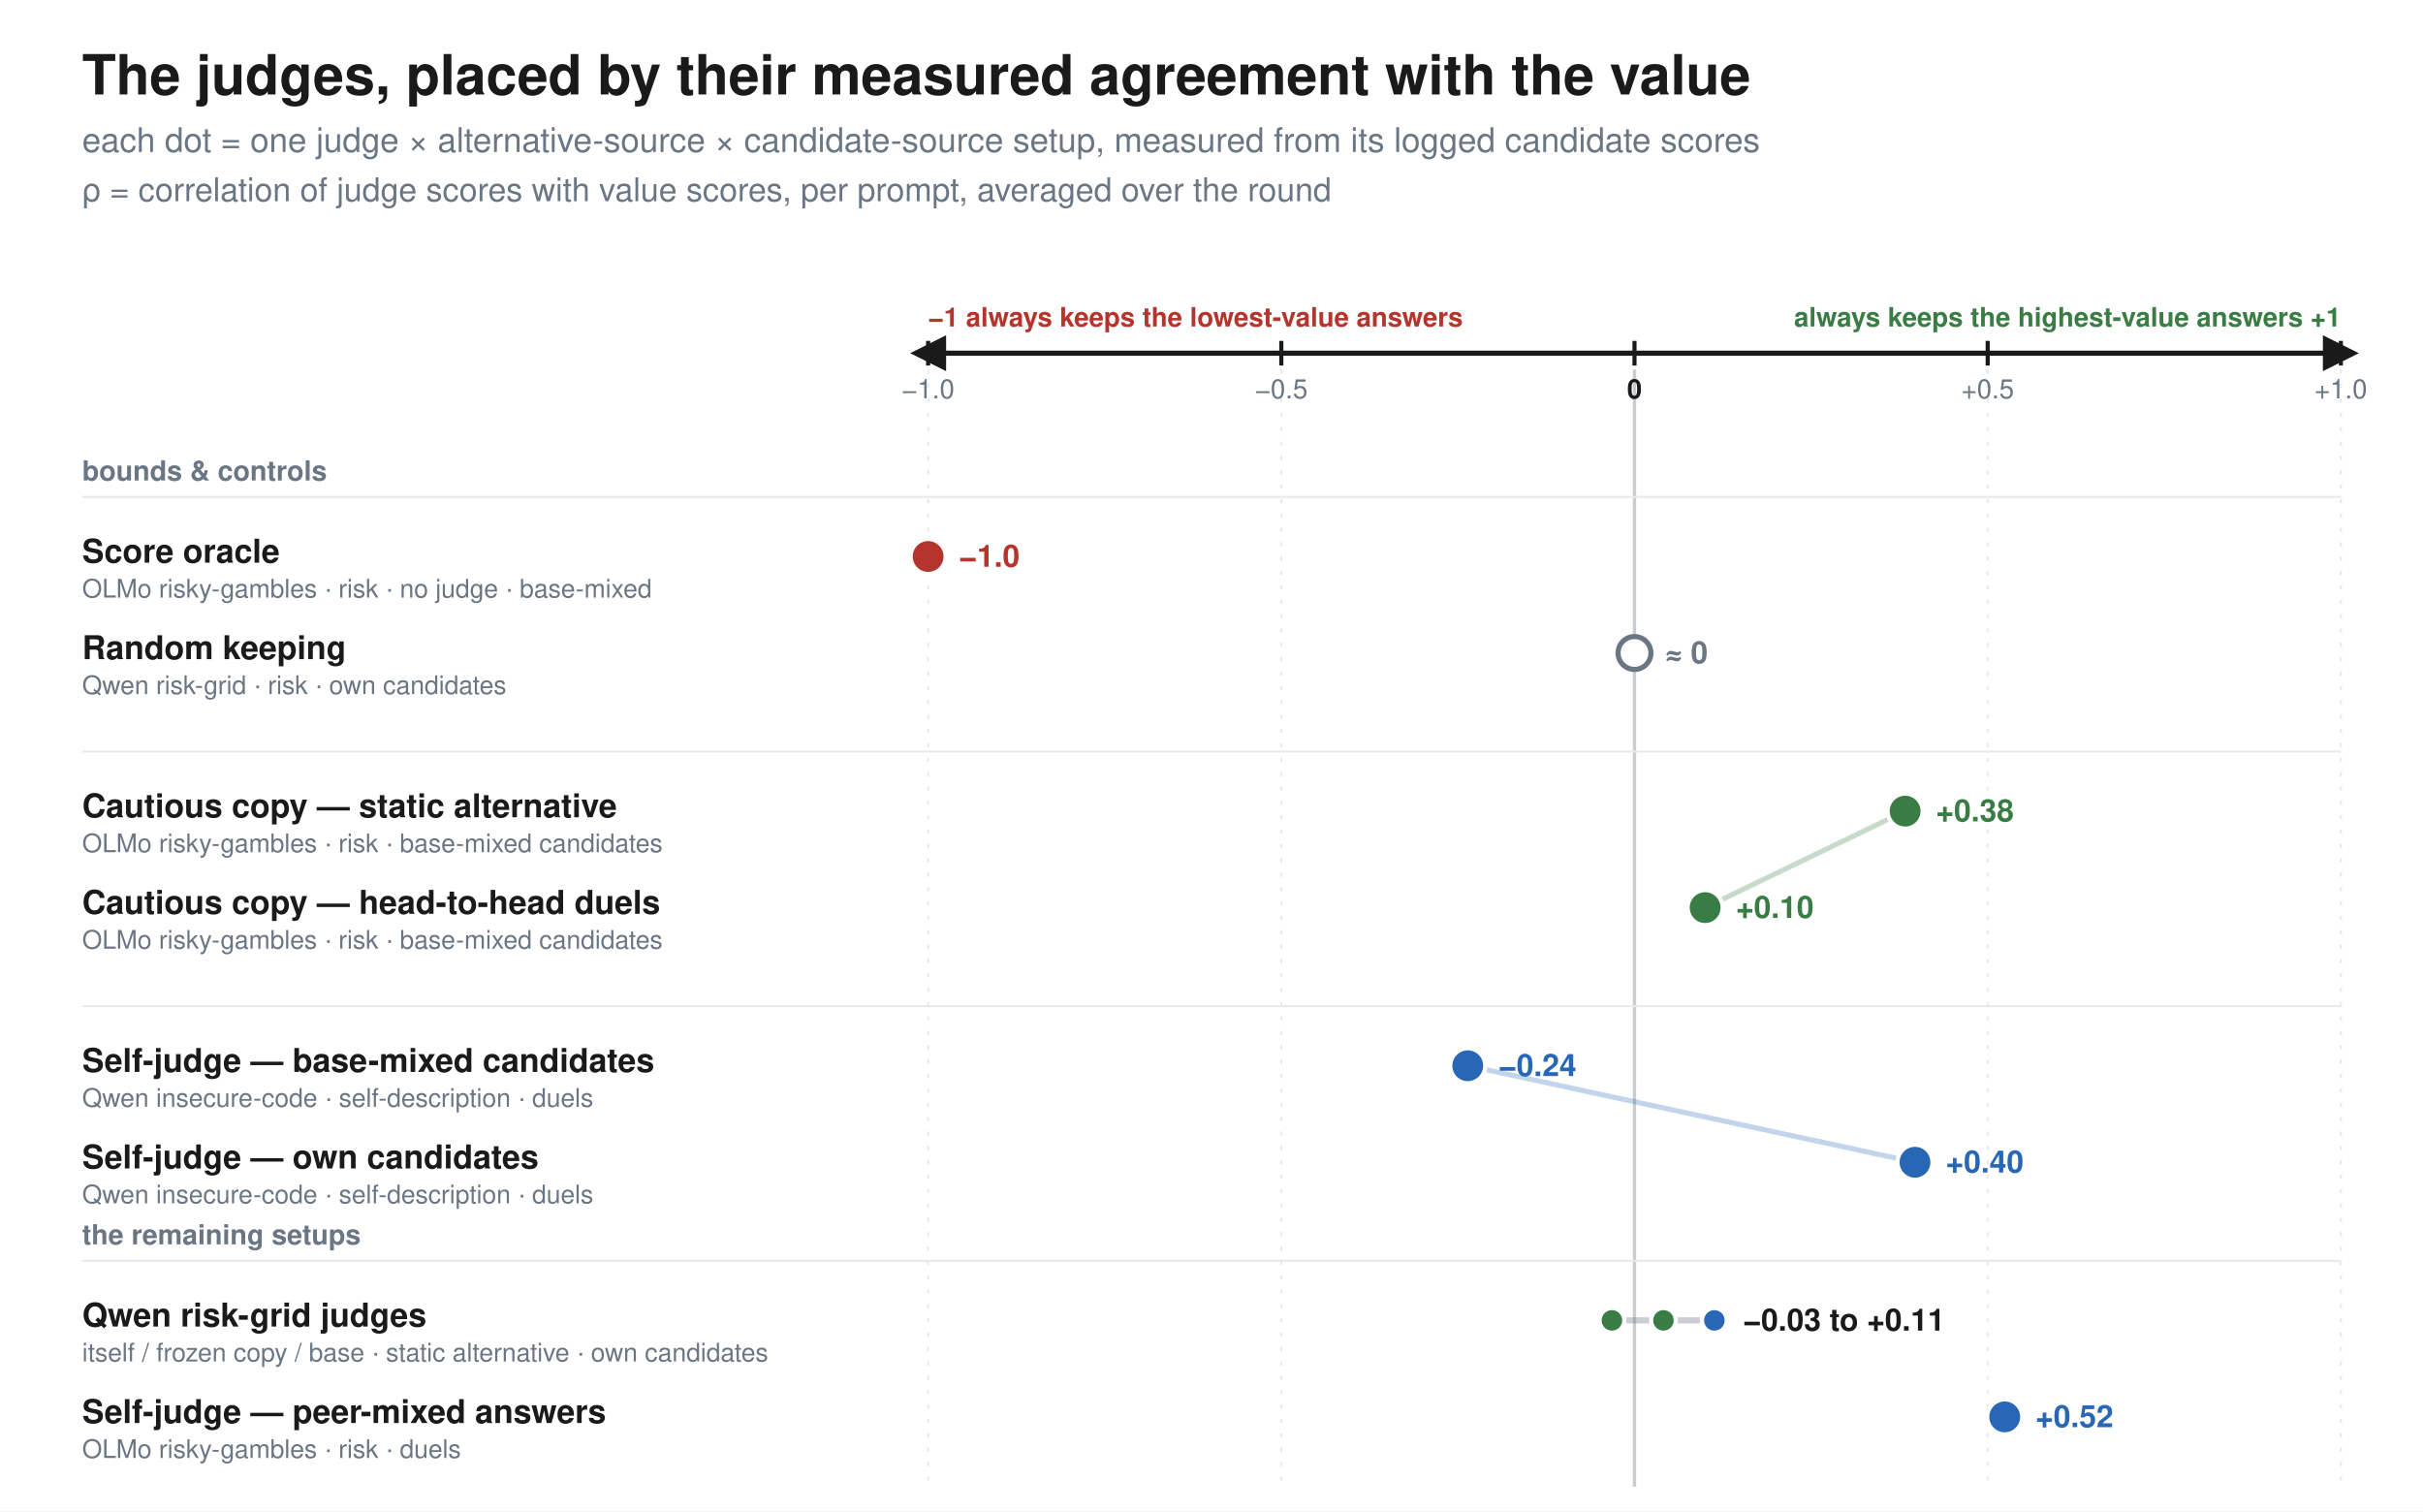
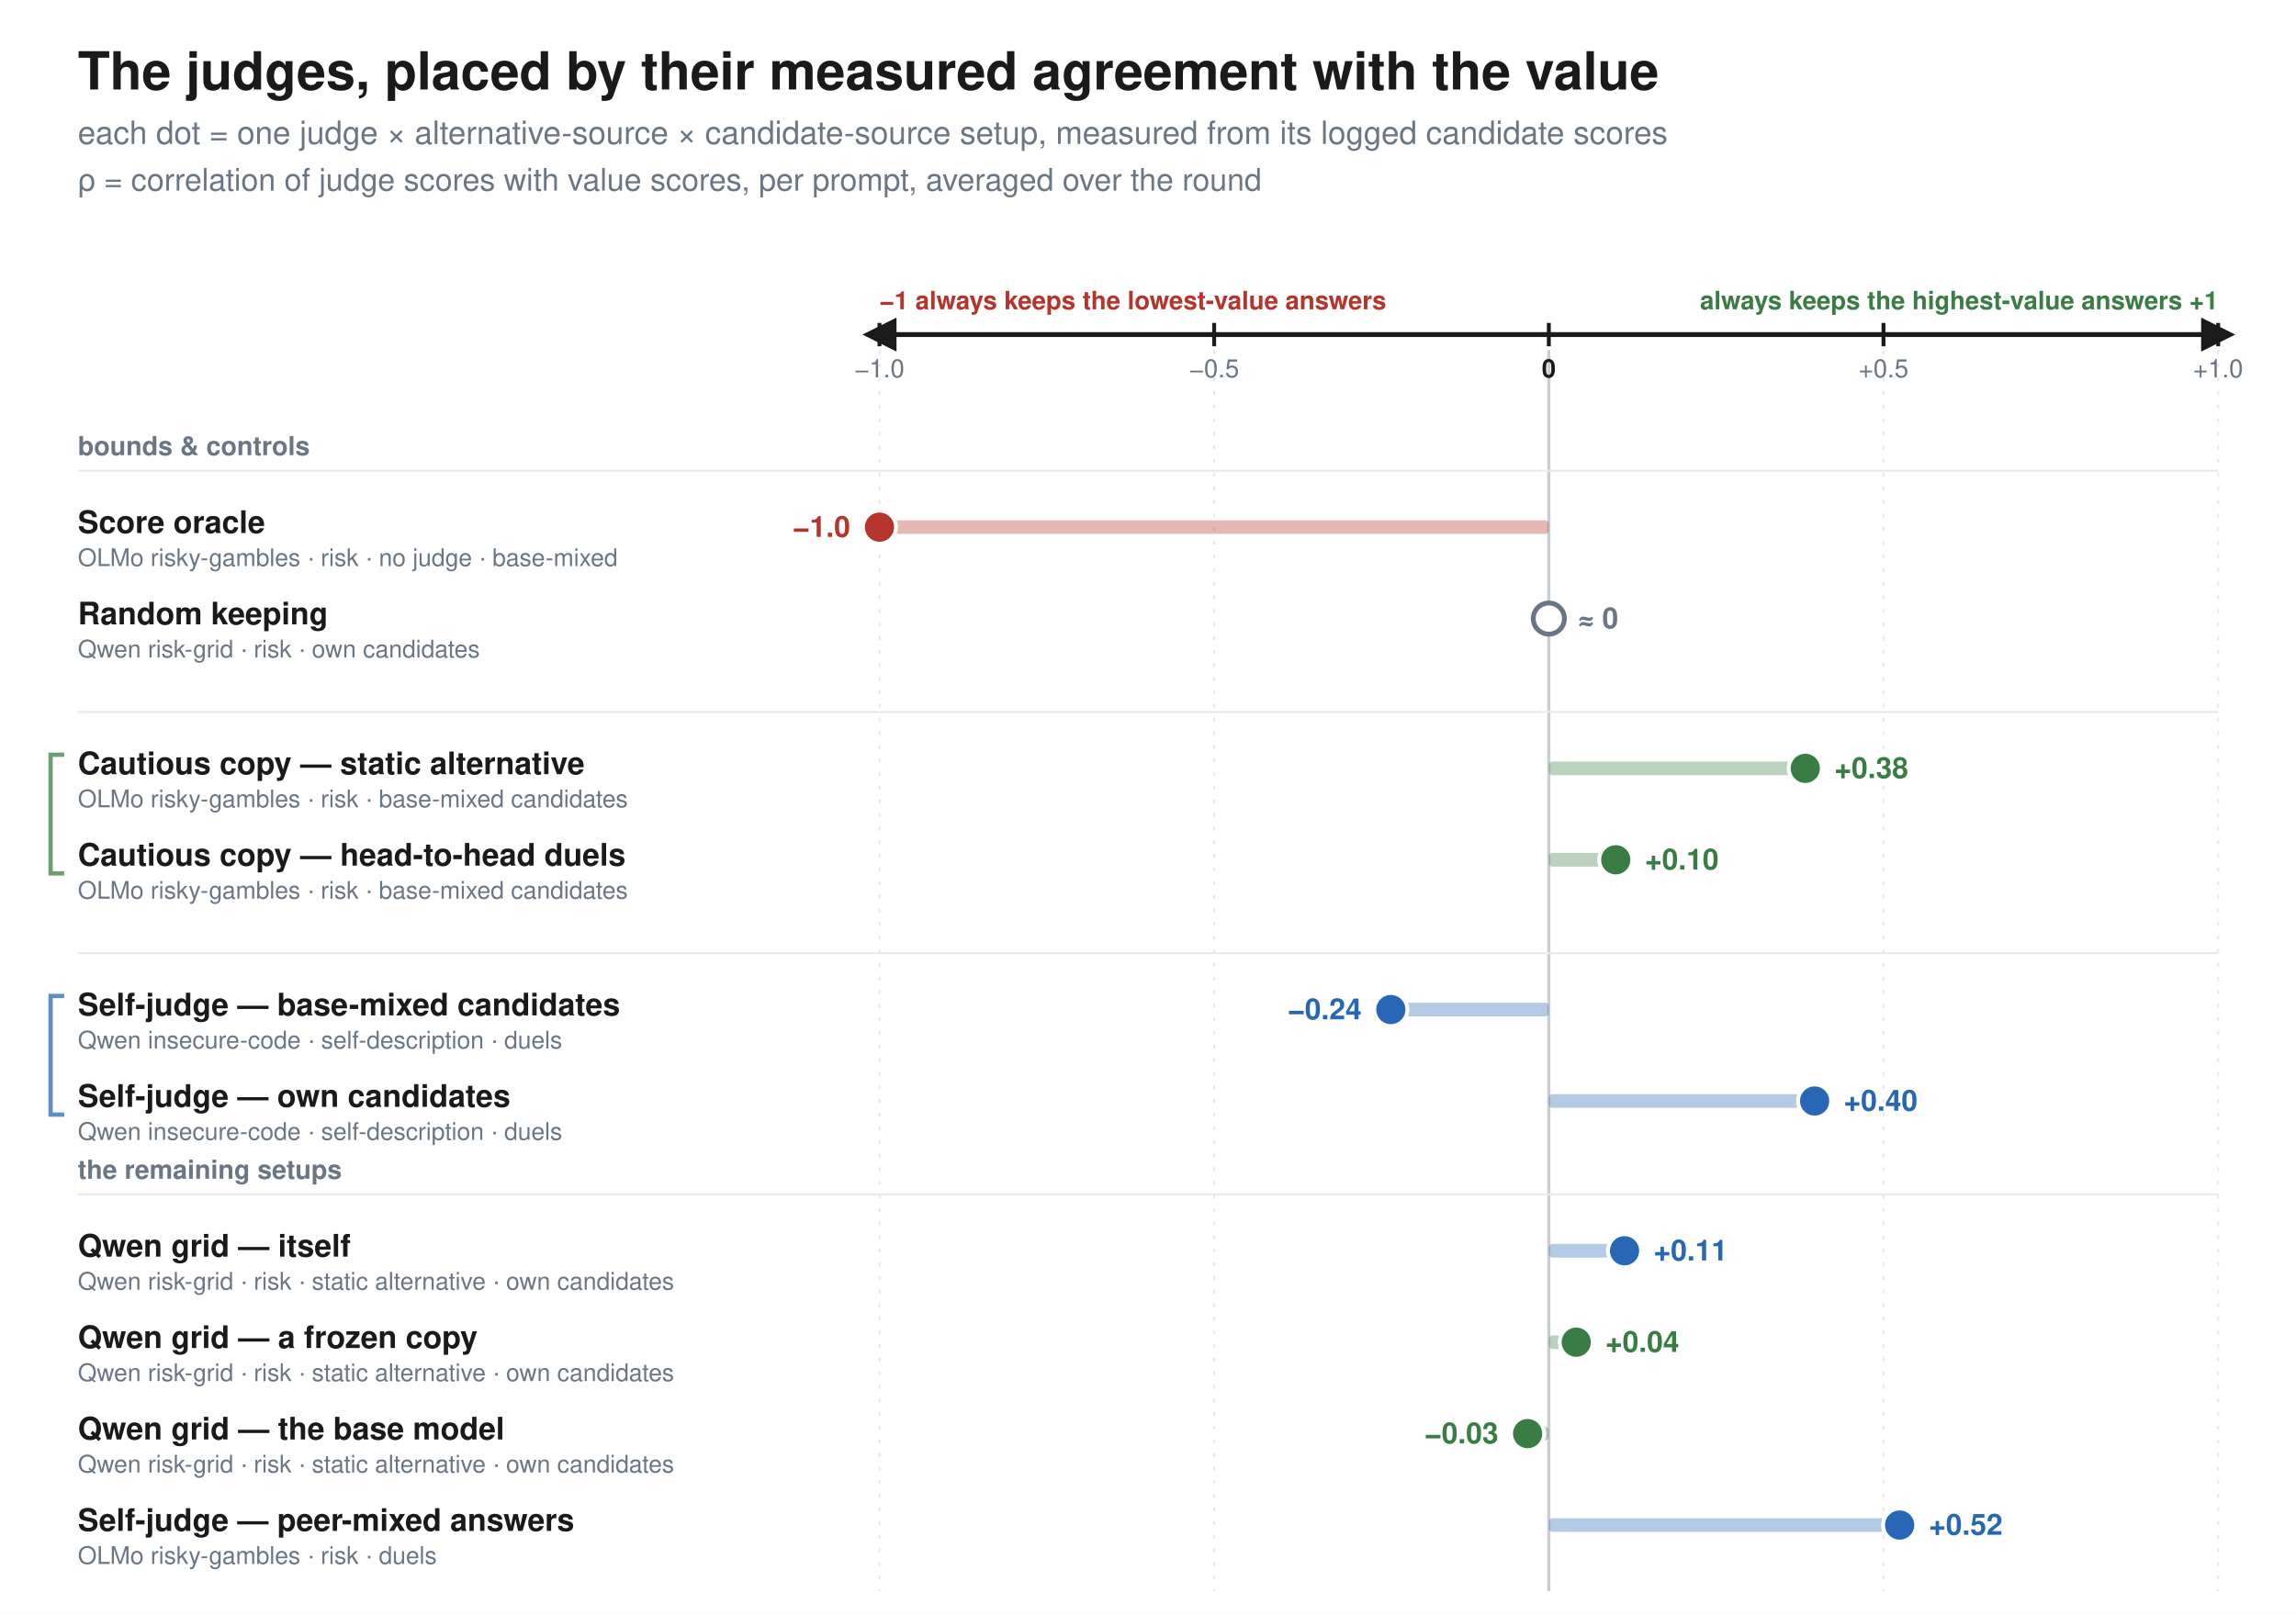
- <svg xmlns="http://www.w3.org/2000/svg" viewBox="0 0 1180 736" font-family="Helvetica, Arial, sans-serif">
+ <svg xmlns="http://www.w3.org/2000/svg" viewBox="0 0 1180 830" font-family="Helvetica, Arial, sans-serif">
  <defs>
    <marker id="arr" viewBox="0 0 10 10" refX="5" refY="5" markerWidth="7" markerHeight="7" orient="auto-start-reverse">
      <path d="M 0 0 L 10 5 L 0 10 z" fill="#1a1a1a" />
    </marker>
  </defs>
-   <rect width="1180" height="736" fill="white" />
-   <line x1="452.0" y1="180" x2="452.0" y2="724" stroke="#e7e9ec" stroke-width="1.0" stroke-dasharray="2 5" />
-   <line x1="624.0" y1="180" x2="624.0" y2="724" stroke="#e7e9ec" stroke-width="1.0" stroke-dasharray="2 5" />
-   <line x1="796.0" y1="180" x2="796.0" y2="724" stroke="#c9ccd1" stroke-width="1.6" />
-   <line x1="968.0" y1="180" x2="968.0" y2="724" stroke="#e7e9ec" stroke-width="1.0" stroke-dasharray="2 5" />
-   <line x1="1140.0" y1="180" x2="1140.0" y2="724" stroke="#e7e9ec" stroke-width="1.0" stroke-dasharray="2 5" />
+   <rect width="1180" height="830" fill="white" />
+   <line x1="452.0" y1="180" x2="452.0" y2="818" stroke="#e7e9ec" stroke-width="1.0" stroke-dasharray="2 5" />
+   <line x1="624.0" y1="180" x2="624.0" y2="818" stroke="#e7e9ec" stroke-width="1.0" stroke-dasharray="2 5" />
+   <line x1="796.0" y1="180" x2="796.0" y2="818" stroke="#c9ccd1" stroke-width="1.6" />
+   <line x1="968.0" y1="180" x2="968.0" y2="818" stroke="#e7e9ec" stroke-width="1.0" stroke-dasharray="2 5" />
+   <line x1="1140.0" y1="180" x2="1140.0" y2="818" stroke="#e7e9ec" stroke-width="1.0" stroke-dasharray="2 5" />
  <text x="40.0" y="46.0" font-family="Helvetica, Arial, sans-serif" font-size="27" fill="#1a1a1a" font-weight="bold" text-anchor="start">The judges, placed by their measured agreement with the value</text>
  <text x="40.0" y="74.0" font-family="Helvetica, Arial, sans-serif" font-size="16.5" fill="#6b7684" font-weight="normal" text-anchor="start">each dot = one judge × alternative-source × candidate-source setup, measured from its logged candidate scores</text>
  <text x="40.0" y="98.0" font-family="Helvetica, Arial, sans-serif" font-size="16" fill="#6b7684" font-weight="normal" text-anchor="start">ρ = correlation of judge scores with value scores, per prompt, averaged over the round</text>
  <line x1="452" y1="172" x2="1140" y2="172" stroke="#1a1a1a" stroke-width="2.5" marker-start="url(#arr)" marker-end="url(#arr)" />
  <text x="452.0" y="159.0" font-family="Helvetica, Arial, sans-serif" font-size="13" fill="#b5342c" font-weight="bold" text-anchor="start">−1  always keeps the lowest-value answers</text>
  <text x="1140.0" y="159.0" font-family="Helvetica, Arial, sans-serif" font-size="13" fill="#3a7d44" font-weight="bold" text-anchor="end">always keeps the highest-value answers  +1</text>
  <line x1="452.0" y1="166" x2="452.0" y2="178" stroke="#1a1a1a" stroke-width="2" />
  <text x="452.0" y="194.0" font-family="Helvetica, Arial, sans-serif" font-size="13" fill="#6b7684" font-weight="normal" text-anchor="middle">−1.0</text>
  <line x1="624.0" y1="166" x2="624.0" y2="178" stroke="#1a1a1a" stroke-width="2" />
  <text x="624.0" y="194.0" font-family="Helvetica, Arial, sans-serif" font-size="13" fill="#6b7684" font-weight="normal" text-anchor="middle">−0.5</text>
  <line x1="796.0" y1="166" x2="796.0" y2="178" stroke="#1a1a1a" stroke-width="2" />
  <text x="796.0" y="194.0" font-family="Helvetica, Arial, sans-serif" font-size="13" fill="#6b7684" font-weight="normal" text-anchor="middle">0</text>
  <line x1="968.0" y1="166" x2="968.0" y2="178" stroke="#1a1a1a" stroke-width="2" />
  <text x="968.0" y="194.0" font-family="Helvetica, Arial, sans-serif" font-size="13" fill="#6b7684" font-weight="normal" text-anchor="middle">+0.5</text>
  <line x1="1140.0" y1="166" x2="1140.0" y2="178" stroke="#1a1a1a" stroke-width="2" />
  <text x="1140.0" y="194.0" font-family="Helvetica, Arial, sans-serif" font-size="13" fill="#6b7684" font-weight="normal" text-anchor="middle">+1.0</text>
  <text x="796.0" y="194.0" font-family="Helvetica, Arial, sans-serif" font-size="13" fill="#1a1a1a" font-weight="bold" text-anchor="middle">0</text>
-   <line x1="927.8" y1="395.0" x2="830.4" y2="442.0" stroke="#3a7d44" stroke-width="2.5" opacity="0.28" />
-   <line x1="714.8" y1="519.0" x2="932.6" y2="566.0" stroke="#2867b5" stroke-width="2.5" opacity="0.28" />
+   <rect x="452.0" y="267.5" width="344.0" height="7" rx="2" fill="#b5342c" opacity="0.35" />
+   <rect x="796.0" y="391.5" width="131.8" height="7" rx="2" fill="#3a7d44" opacity="0.35" />
+   <rect x="796.0" y="438.5" width="34.4" height="7" rx="2" fill="#3a7d44" opacity="0.35" />
+   <rect x="714.8" y="515.5" width="81.2" height="7" rx="2" fill="#2867b5" opacity="0.35" />
+   <rect x="796.0" y="562.5" width="136.6" height="7" rx="2" fill="#2867b5" opacity="0.35" />
+   <rect x="796.0" y="639.5" width="38.9" height="7" rx="2" fill="#2867b5" opacity="0.35" />
+   <rect x="796.0" y="686.5" width="14.1" height="7" rx="2" fill="#3a7d44" opacity="0.35" />
+   <rect x="785.1" y="733.5" width="10.9" height="7" rx="2" fill="#3a7d44" opacity="0.35" />
+   <rect x="796.0" y="780.5" width="180.3" height="7" rx="2" fill="#2867b5" opacity="0.35" />
+   <path d="M 33.0 388.0 H 26.0 V 449.0 H 33.0" fill="none" stroke="#3a7d44" stroke-width="2.2" opacity="0.75" />
+   <path d="M 33.0 512.0 H 26.0 V 573.0 H 33.0" fill="none" stroke="#2867b5" stroke-width="2.2" opacity="0.75" />
  <text x="40.0" y="234.0" font-family="Helvetica, Arial, sans-serif" font-size="13.5" fill="#6b7684" font-weight="bold" text-anchor="start">bounds &amp; controls</text>
  <line x1="40" y1="242" x2="1140" y2="242" stroke="#e7e9ec" stroke-width="1" />
  <text x="40.0" y="274.0" font-family="Helvetica, Arial, sans-serif" font-size="16" fill="#1a1a1a" font-weight="bold" text-anchor="start">Score oracle</text>
  <text x="40.0" y="291.0" font-family="Helvetica, Arial, sans-serif" font-size="12.5" fill="#6b7684" font-weight="normal" text-anchor="start">OLMo risky-gambles · risk · no judge · base-mixed</text>
  <circle cx="452.0" cy="271.0" r="8.5" fill="#b5342c" stroke="white" stroke-width="2" />
-   <text x="467.0" y="276.0" font-family="Helvetica, Arial, sans-serif" font-size="15" fill="#b5342c" font-weight="bold" text-anchor="start">−1.0</text>
+   <text x="437.0" y="276.0" font-family="Helvetica, Arial, sans-serif" font-size="15" fill="#b5342c" font-weight="bold" text-anchor="end">−1.0</text>
  <text x="40.0" y="321.0" font-family="Helvetica, Arial, sans-serif" font-size="16" fill="#1a1a1a" font-weight="bold" text-anchor="start">Random keeping</text>
  <text x="40.0" y="338.0" font-family="Helvetica, Arial, sans-serif" font-size="12.5" fill="#6b7684" font-weight="normal" text-anchor="start">Qwen risk-grid · risk · own candidates</text>
  <circle cx="796.0" cy="318" r="8" fill="white" stroke="#6b7684" stroke-width="2.5" />
  <text x="811.0" y="323.0" font-family="Helvetica, Arial, sans-serif" font-size="15" fill="#6b7684" font-weight="bold" text-anchor="start">≈ 0</text>
  <text x="40.0" y="358.0" font-family="Helvetica, Arial, sans-serif" font-size="13.5" fill="#6b7684" font-weight="bold" text-anchor="start" />
  <line x1="40" y1="366" x2="1140" y2="366" stroke="#e7e9ec" stroke-width="1" />
  <text x="40.0" y="398.0" font-family="Helvetica, Arial, sans-serif" font-size="16" fill="#1a1a1a" font-weight="bold" text-anchor="start">Cautious copy — static alternative</text>
  <text x="40.0" y="415.0" font-family="Helvetica, Arial, sans-serif" font-size="12.5" fill="#6b7684" font-weight="normal" text-anchor="start">OLMo risky-gambles · risk · base-mixed candidates</text>
  <circle cx="927.8" cy="395.0" r="8.5" fill="#3a7d44" stroke="white" stroke-width="2" />
  <text x="942.8" y="400.0" font-family="Helvetica, Arial, sans-serif" font-size="15" fill="#3a7d44" font-weight="bold" text-anchor="start">+0.38</text>
  <text x="40.0" y="445.0" font-family="Helvetica, Arial, sans-serif" font-size="16" fill="#1a1a1a" font-weight="bold" text-anchor="start">Cautious copy — head-to-head duels</text>
  <text x="40.0" y="462.0" font-family="Helvetica, Arial, sans-serif" font-size="12.5" fill="#6b7684" font-weight="normal" text-anchor="start">OLMo risky-gambles · risk · base-mixed candidates</text>
  <circle cx="830.4" cy="442.0" r="8.5" fill="#3a7d44" stroke="white" stroke-width="2" />
  <text x="845.4" y="447.0" font-family="Helvetica, Arial, sans-serif" font-size="15" fill="#3a7d44" font-weight="bold" text-anchor="start">+0.10</text>
  <text x="40.0" y="482.0" font-family="Helvetica, Arial, sans-serif" font-size="13.5" fill="#6b7684" font-weight="bold" text-anchor="start" />
  <line x1="40" y1="490" x2="1140" y2="490" stroke="#e7e9ec" stroke-width="1" />
  <text x="40.0" y="522.0" font-family="Helvetica, Arial, sans-serif" font-size="16" fill="#1a1a1a" font-weight="bold" text-anchor="start">Self-judge — base-mixed candidates</text>
  <text x="40.0" y="539.0" font-family="Helvetica, Arial, sans-serif" font-size="12.5" fill="#6b7684" font-weight="normal" text-anchor="start">Qwen insecure-code · self-description · duels</text>
  <circle cx="714.8" cy="519.0" r="8.5" fill="#2867b5" stroke="white" stroke-width="2" />
-   <text x="729.8" y="524.0" font-family="Helvetica, Arial, sans-serif" font-size="15" fill="#2867b5" font-weight="bold" text-anchor="start">−0.24</text>
+   <text x="699.8" y="524.0" font-family="Helvetica, Arial, sans-serif" font-size="15" fill="#2867b5" font-weight="bold" text-anchor="end">−0.24</text>
  <text x="40.0" y="569.0" font-family="Helvetica, Arial, sans-serif" font-size="16" fill="#1a1a1a" font-weight="bold" text-anchor="start">Self-judge — own candidates</text>
  <text x="40.0" y="586.0" font-family="Helvetica, Arial, sans-serif" font-size="12.5" fill="#6b7684" font-weight="normal" text-anchor="start">Qwen insecure-code · self-description · duels</text>
  <circle cx="932.6" cy="566.0" r="8.5" fill="#2867b5" stroke="white" stroke-width="2" />
  <text x="947.6" y="571.0" font-family="Helvetica, Arial, sans-serif" font-size="15" fill="#2867b5" font-weight="bold" text-anchor="start">+0.40</text>
  <text x="40.0" y="606.0" font-family="Helvetica, Arial, sans-serif" font-size="13.5" fill="#6b7684" font-weight="bold" text-anchor="start">the remaining setups</text>
  <line x1="40" y1="614" x2="1140" y2="614" stroke="#e7e9ec" stroke-width="1" />
-   <text x="40.0" y="646.0" font-family="Helvetica, Arial, sans-serif" font-size="16" fill="#1a1a1a" font-weight="bold" text-anchor="start">Qwen risk-grid judges</text>
-   <text x="40.0" y="663.0" font-family="Helvetica, Arial, sans-serif" font-size="12.5" fill="#6b7684" font-weight="normal" text-anchor="start">itself / frozen copy / base · static alternative · own candidates</text>
-   <line x1="785.0" y1="643" x2="834.9" y2="643" stroke="#6b7684" stroke-width="3" opacity="0.35" />
-   <circle cx="785.0" cy="643.0" r="6" fill="#3a7d44" stroke="white" stroke-width="2" />
-   <circle cx="810.1" cy="643.0" r="6" fill="#3a7d44" stroke="white" stroke-width="2" />
-   <circle cx="834.9" cy="643.0" r="6" fill="#2867b5" stroke="white" stroke-width="2" />
-   <text x="848.9" y="648.0" font-family="Helvetica, Arial, sans-serif" font-size="15" fill="#1a1a1a" font-weight="bold" text-anchor="start">−0.03 to +0.11</text>
-   <text x="40.0" y="693.0" font-family="Helvetica, Arial, sans-serif" font-size="16" fill="#1a1a1a" font-weight="bold" text-anchor="start">Self-judge — peer-mixed answers</text>
-   <text x="40.0" y="710.0" font-family="Helvetica, Arial, sans-serif" font-size="12.5" fill="#6b7684" font-weight="normal" text-anchor="start">OLMo risky-gambles · risk · duels</text>
-   <circle cx="976.3" cy="690.0" r="8.5" fill="#2867b5" stroke="white" stroke-width="2" />
-   <text x="991.3" y="695.0" font-family="Helvetica, Arial, sans-serif" font-size="15" fill="#2867b5" font-weight="bold" text-anchor="start">+0.52</text>
+   <text x="40.0" y="646.0" font-family="Helvetica, Arial, sans-serif" font-size="16" fill="#1a1a1a" font-weight="bold" text-anchor="start">Qwen grid — itself</text>
+   <text x="40.0" y="663.0" font-family="Helvetica, Arial, sans-serif" font-size="12.5" fill="#6b7684" font-weight="normal" text-anchor="start">Qwen risk-grid · risk · static alternative · own candidates</text>
+   <circle cx="834.9" cy="643.0" r="8.5" fill="#2867b5" stroke="white" stroke-width="2" />
+   <text x="849.9" y="648.0" font-family="Helvetica, Arial, sans-serif" font-size="15" fill="#2867b5" font-weight="bold" text-anchor="start">+0.11</text>
+   <text x="40.0" y="693.0" font-family="Helvetica, Arial, sans-serif" font-size="16" fill="#1a1a1a" font-weight="bold" text-anchor="start">Qwen grid — a frozen copy</text>
+   <text x="40.0" y="710.0" font-family="Helvetica, Arial, sans-serif" font-size="12.5" fill="#6b7684" font-weight="normal" text-anchor="start">Qwen risk-grid · risk · static alternative · own candidates</text>
+   <circle cx="810.1" cy="690.0" r="8.5" fill="#3a7d44" stroke="white" stroke-width="2" />
+   <text x="825.1" y="695.0" font-family="Helvetica, Arial, sans-serif" font-size="15" fill="#3a7d44" font-weight="bold" text-anchor="start">+0.04</text>
+   <text x="40.0" y="740.0" font-family="Helvetica, Arial, sans-serif" font-size="16" fill="#1a1a1a" font-weight="bold" text-anchor="start">Qwen grid — the base model</text>
+   <text x="40.0" y="757.0" font-family="Helvetica, Arial, sans-serif" font-size="12.5" fill="#6b7684" font-weight="normal" text-anchor="start">Qwen risk-grid · risk · static alternative · own candidates</text>
+   <circle cx="785.1" cy="737.0" r="8.5" fill="#3a7d44" stroke="white" stroke-width="2" />
+   <text x="770.1" y="742.0" font-family="Helvetica, Arial, sans-serif" font-size="15" fill="#3a7d44" font-weight="bold" text-anchor="end">−0.03</text>
+   <text x="40.0" y="787.0" font-family="Helvetica, Arial, sans-serif" font-size="16" fill="#1a1a1a" font-weight="bold" text-anchor="start">Self-judge — peer-mixed answers</text>
+   <text x="40.0" y="804.0" font-family="Helvetica, Arial, sans-serif" font-size="12.5" fill="#6b7684" font-weight="normal" text-anchor="start">OLMo risky-gambles · risk · duels</text>
+   <circle cx="976.3" cy="784.0" r="8.5" fill="#2867b5" stroke="white" stroke-width="2" />
+   <text x="991.3" y="789.0" font-family="Helvetica, Arial, sans-serif" font-size="15" fill="#2867b5" font-weight="bold" text-anchor="start">+0.52</text>
</svg>
